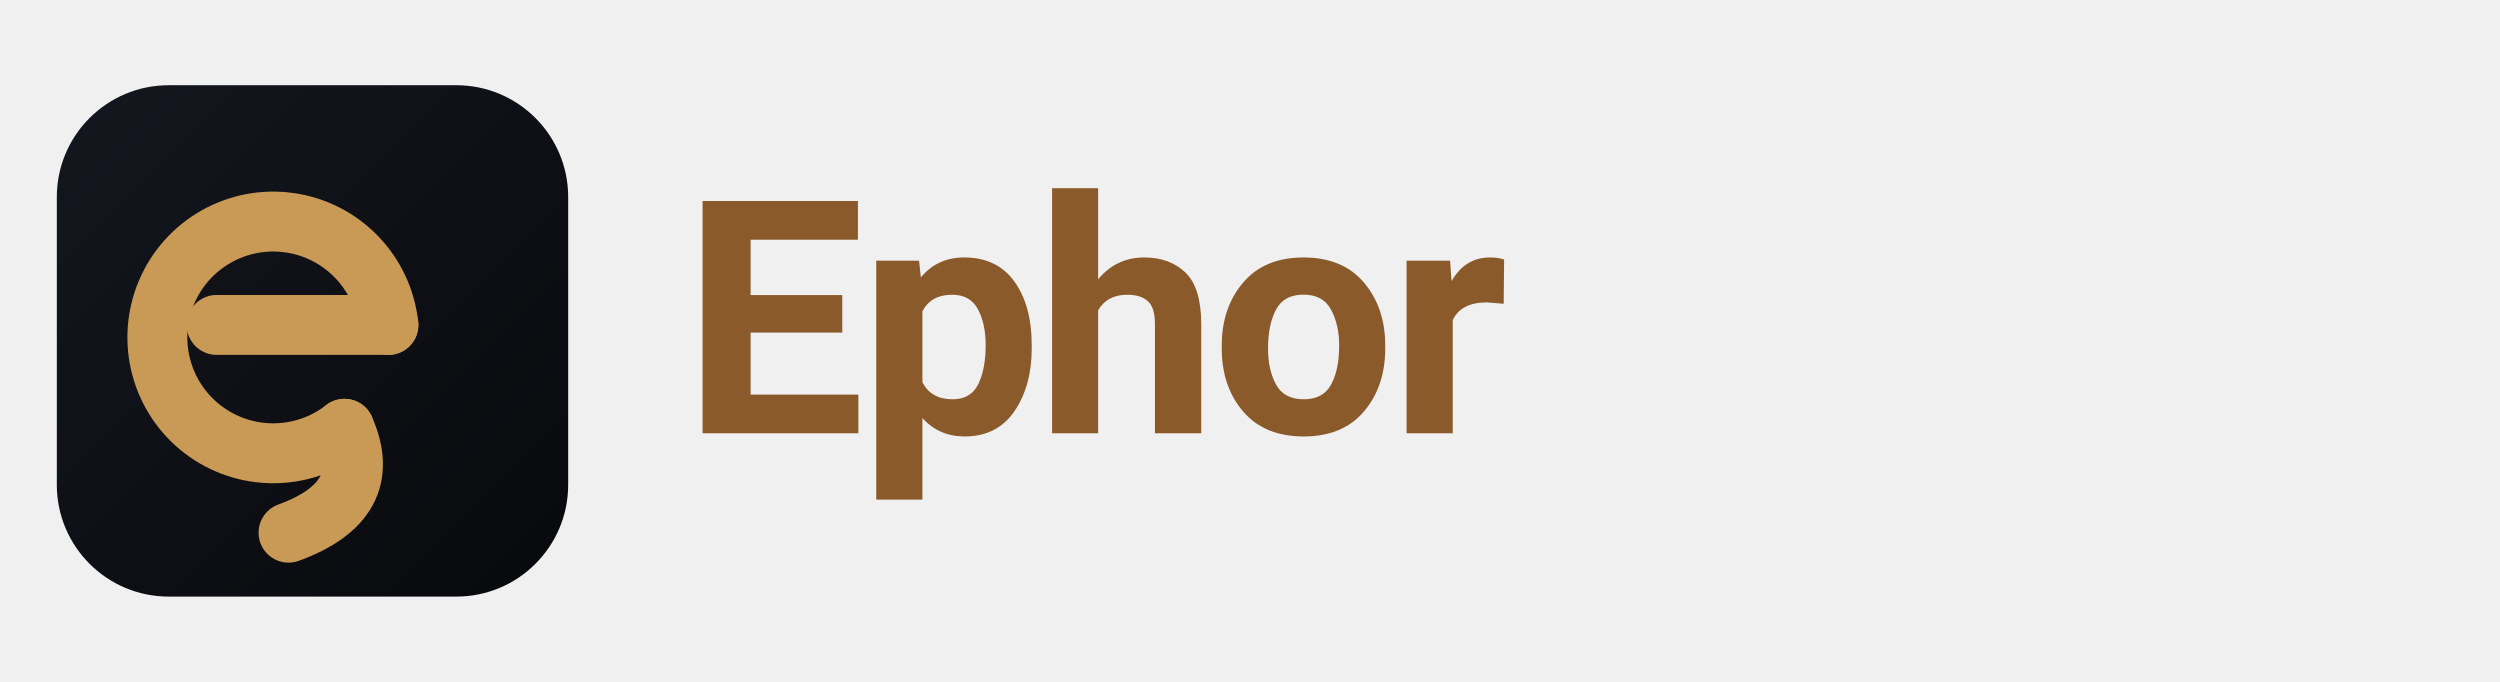
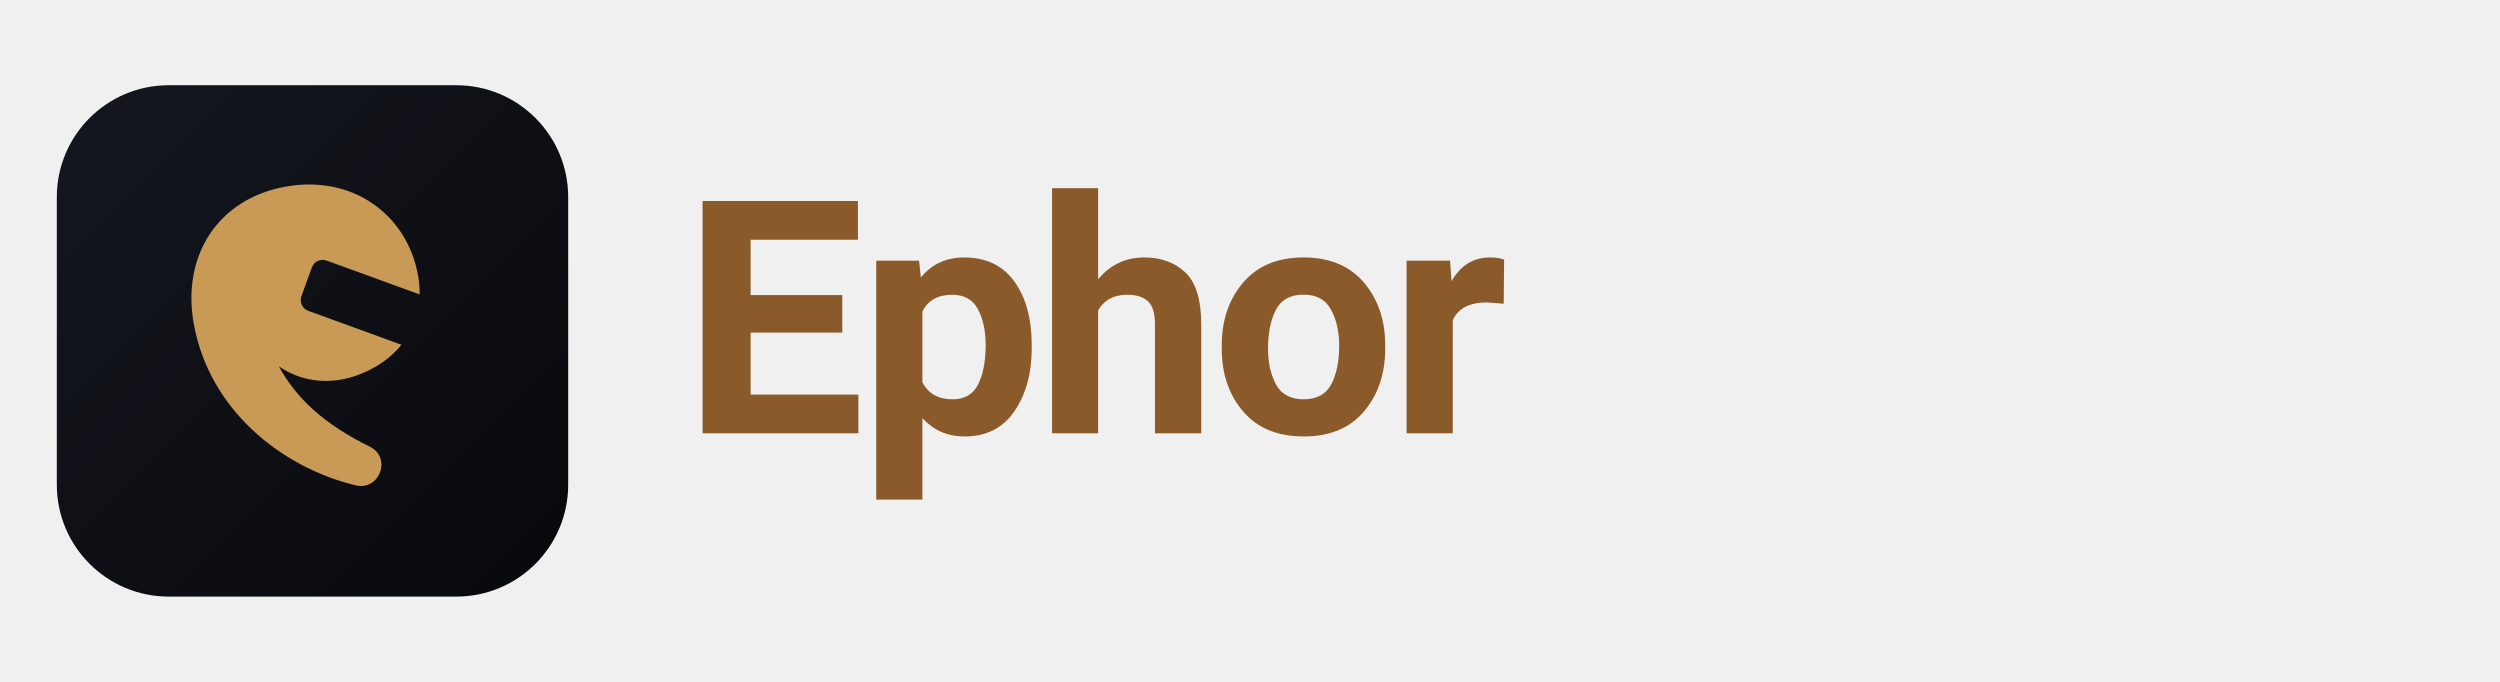
<svg xmlns="http://www.w3.org/2000/svg" width="352" height="96" viewBox="0 0 352 96" role="img" aria-label="Ephor">
  <svg x="8" y="12" width="72" height="72" viewBox="0 0 128 128">
    <defs>
      <linearGradient id="eph-wm-tile" x1="0" y1="0" x2="128" y2="128" gradientUnits="userSpaceOnUse">
        <stop offset="0" stop-color="#14171f" />
        <stop offset="1" stop-color="#08090c" />
      </linearGradient>
    </defs>
    <rect x="0" y="0" width="128" height="128" rx="28" fill="url(#eph-wm-tile)" />
-     <g fill="none" stroke="#C89A56" stroke-width="15" stroke-linecap="round" stroke-linejoin="round">
-       <path d="M40 60 H83" />
-       <path d="M83 60 A29 29 0 1 0 72 86" />
-       <path d="M72 86 Q 80 104 58 112" />
-     </g>
+     <svg x="29.57" y="20" width="68.87" height="88" viewBox="14 5 72 92">
+       <defs>
+         <mask id="ephor-cut">
+           <rect x="-40" y="-40" width="200" height="200" fill="#fff" />
+           <rect x="31.5" y="29" width="32" height="14" rx="3" fill="#000" transform="translate(16 5) rotate(200 47.5 36)" />
+         </mask>
+       </defs>
+       <g mask="url(#ephor-cut)" fill="#C89A56">
+         <g transform="rotate(350 50 50) translate(100 0) scale(-1 1)">
+           <path d="M 50,10 C 68,10 80,23 80,41 C 80,64 64,82 46,90 C 40,93 35,85 40,81                    C 51,73 57,65 60,56 C 55,61 48,63 41,62 C 28,60 20,51 20,39                    C 20,23 32,10 50,10 Z" />
+         </g>
+       </g>
+     </svg>
  </svg>
  <text x="96" y="61" font-family="system-ui, -apple-system, 'Segoe UI', Roboto, sans-serif" font-size="46" font-weight="700" letter-spacing="-1" fill="#8B5A2B">Ephor</text>
</svg>
